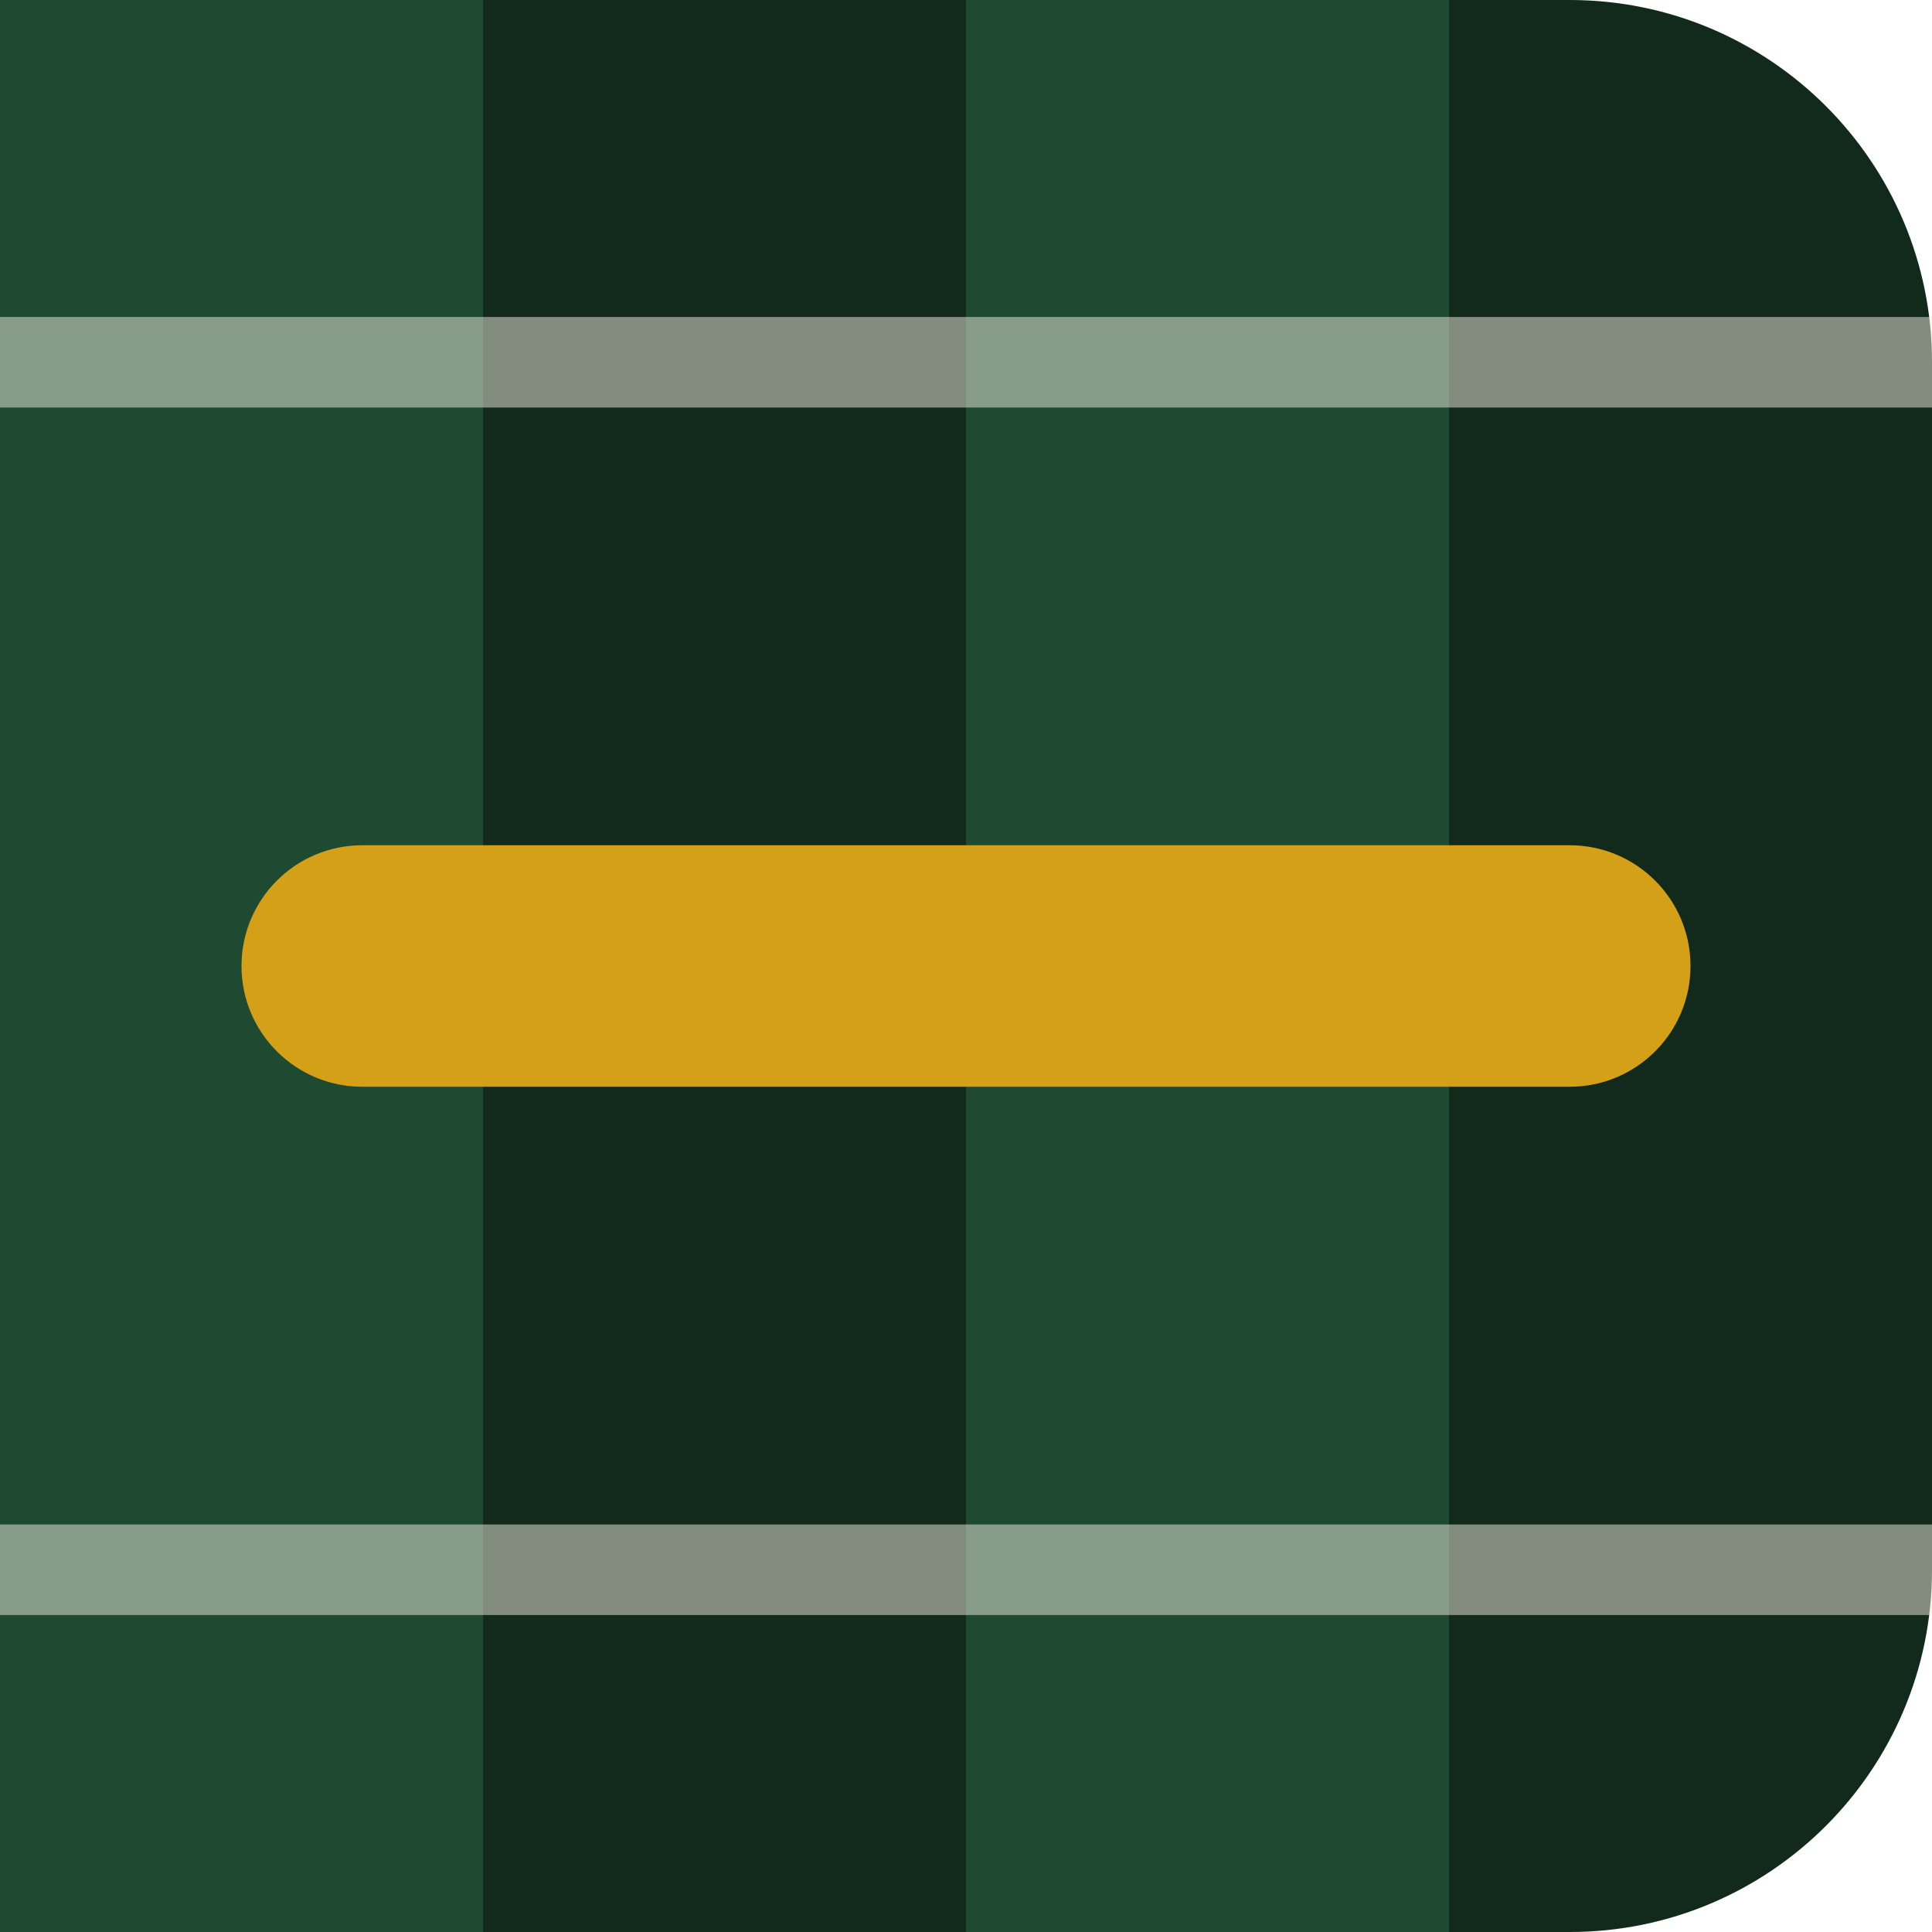
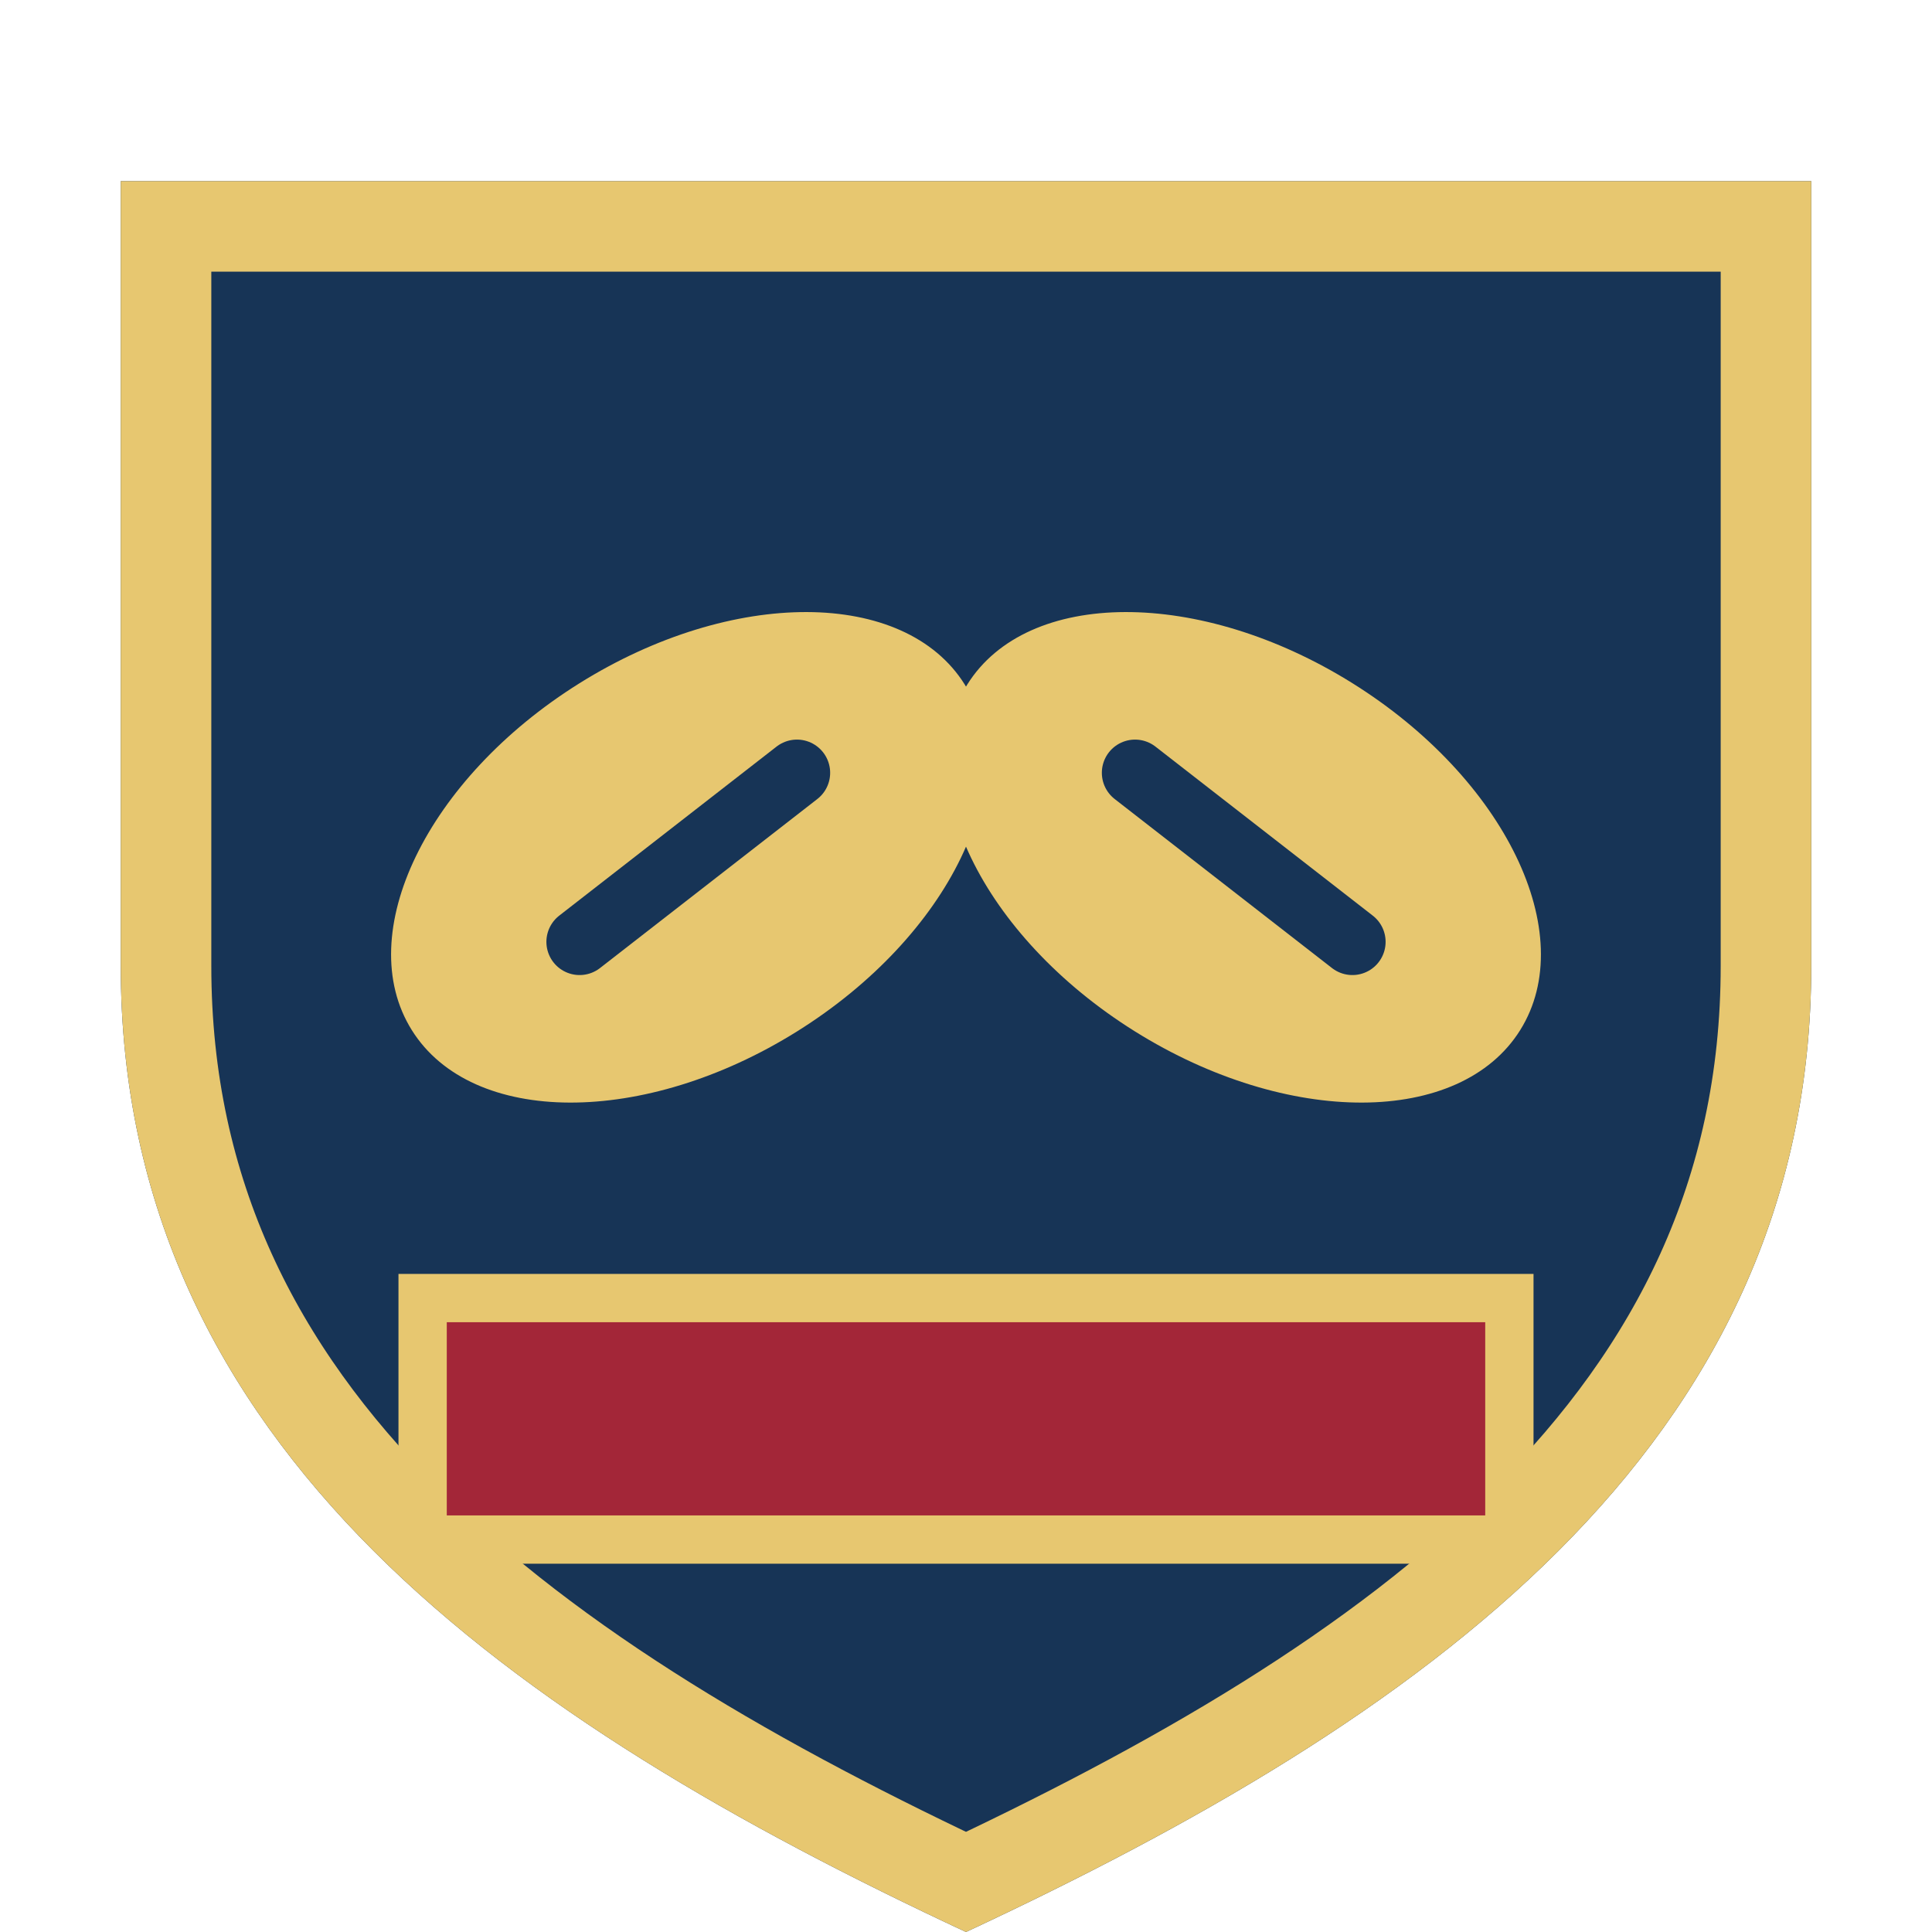
- <svg xmlns="http://www.w3.org/2000/svg" viewBox="0 0 32 32" role="img" aria-label="The Dickhead's League">
-   <rect width="32" height="32" rx="6" fill="#122A1C" />
-   <g fill="#1D4A30">
-     <rect x="0" y="0" width="8" height="32" />
-     <rect x="16" y="0" width="8" height="32" />
+ <svg xmlns="http://www.w3.org/2000/svg" viewBox="0 0 32 32" role="img" aria-label="The Dickhead's Football League">
+   <defs>
+     <clipPath id="shield">
+       <path d="M2 3h28v13c0 8-6.5 12.5-14 16C8.5 28.5 2 24 2 16Z" />
+     </clipPath>
+   </defs>
+   <path d="M2 3h28v13c0 8-6.5 12.5-14 16C8.5 28.5 2 24 2 16Z" fill="#173456" />
+   <g clip-path="url(#shield)">
+     <path d="M2 3h28v13c0 8-6.5 12.5-14 16C8.5 28.5 2 24 2 16Z" fill="none" stroke="#E7C770" stroke-width="3" />
  </g>
-   <g stroke="#F4EFE2" stroke-width="1.5" opacity="0.5">
-     <line x1="0" y1="6" x2="32" y2="6" />
-     <line x1="0" y1="26" x2="32" y2="26" />
+   <g fill="#E7C770">
+     <ellipse cx="11.4" cy="14.2" rx="5.4" ry="3.4" transform="rotate(-32 11.4 14.2)" />
+     <ellipse cx="20.6" cy="14.2" rx="5.4" ry="3.4" transform="rotate(32 20.6 14.2)" />
  </g>
-   <rect x="4" y="14" width="24" height="4" rx="2" fill="#D4A017" />
+   <g stroke="#173456" stroke-width="1.1" stroke-linecap="round">
+     <line x1="9.6" y1="15.6" x2="13.2" y2="12.8" />
+     <line x1="18.8" y1="12.8" x2="22.4" y2="15.6" />
+   </g>
+   <path d="M7 21.5h18v4H7Z" fill="#A32638" />
+   <path d="M7 21.5h18v4H7Z" fill="none" stroke="#E7C770" stroke-width="0.8" />
</svg>
